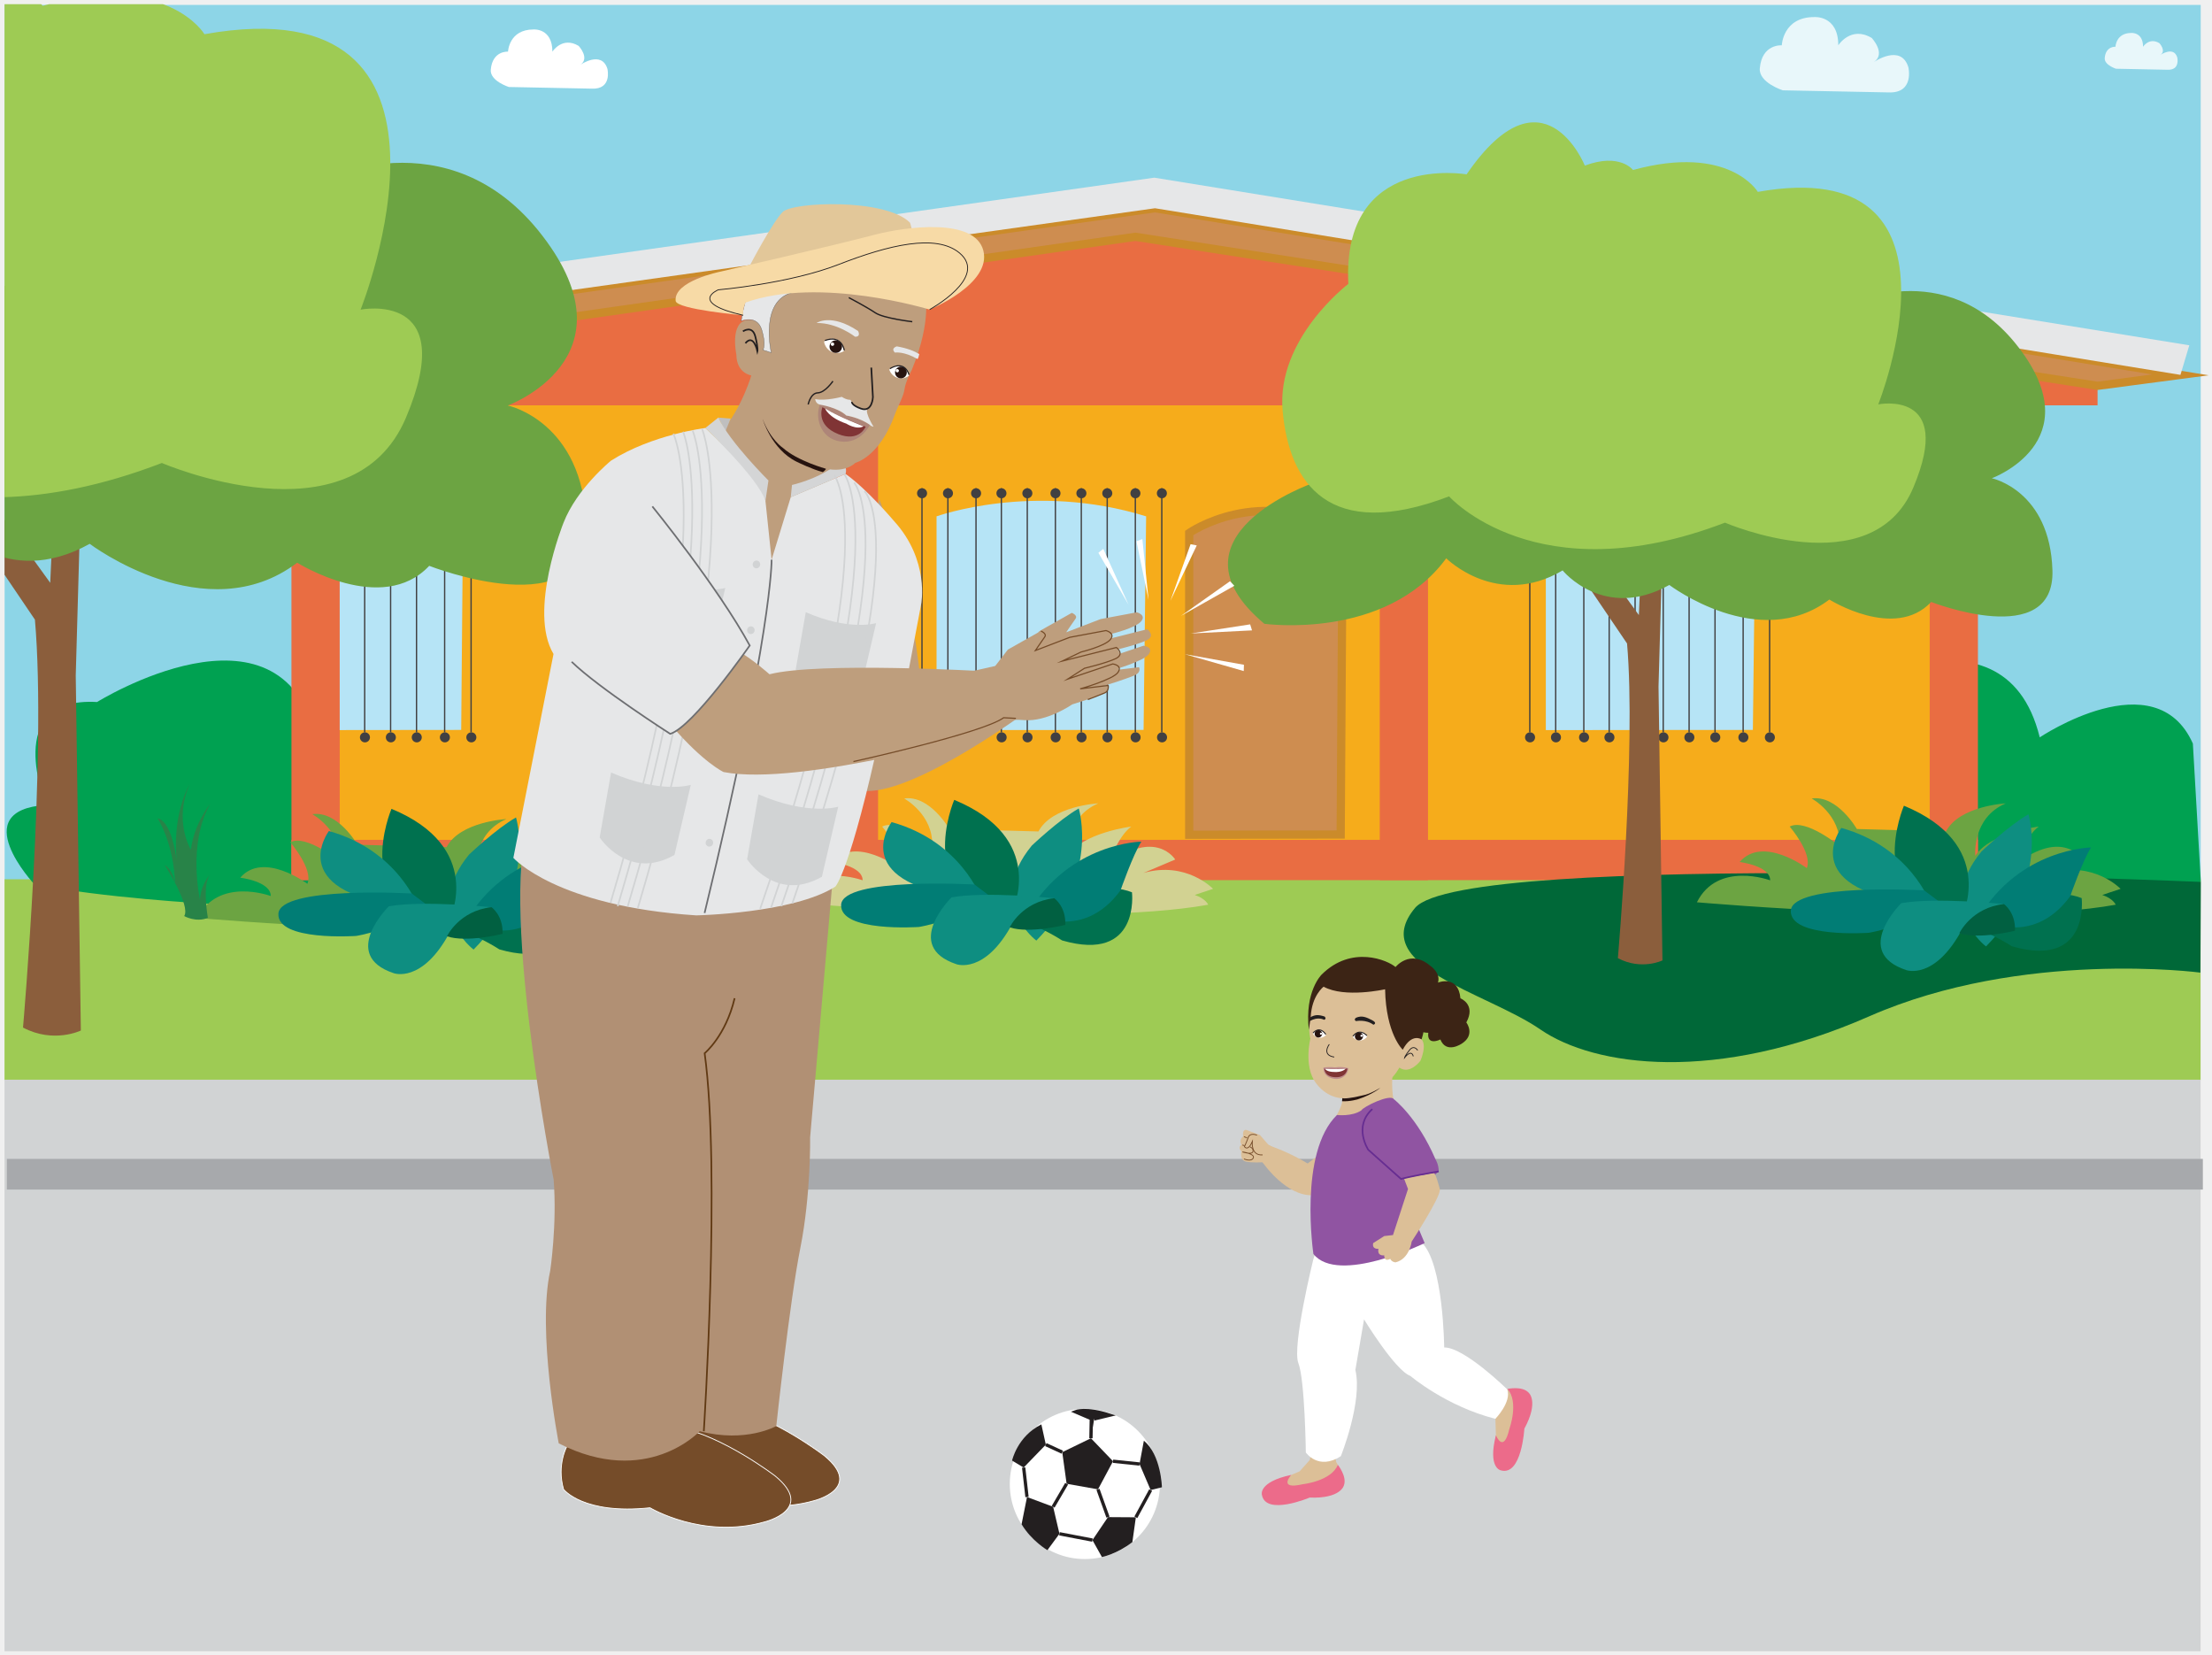
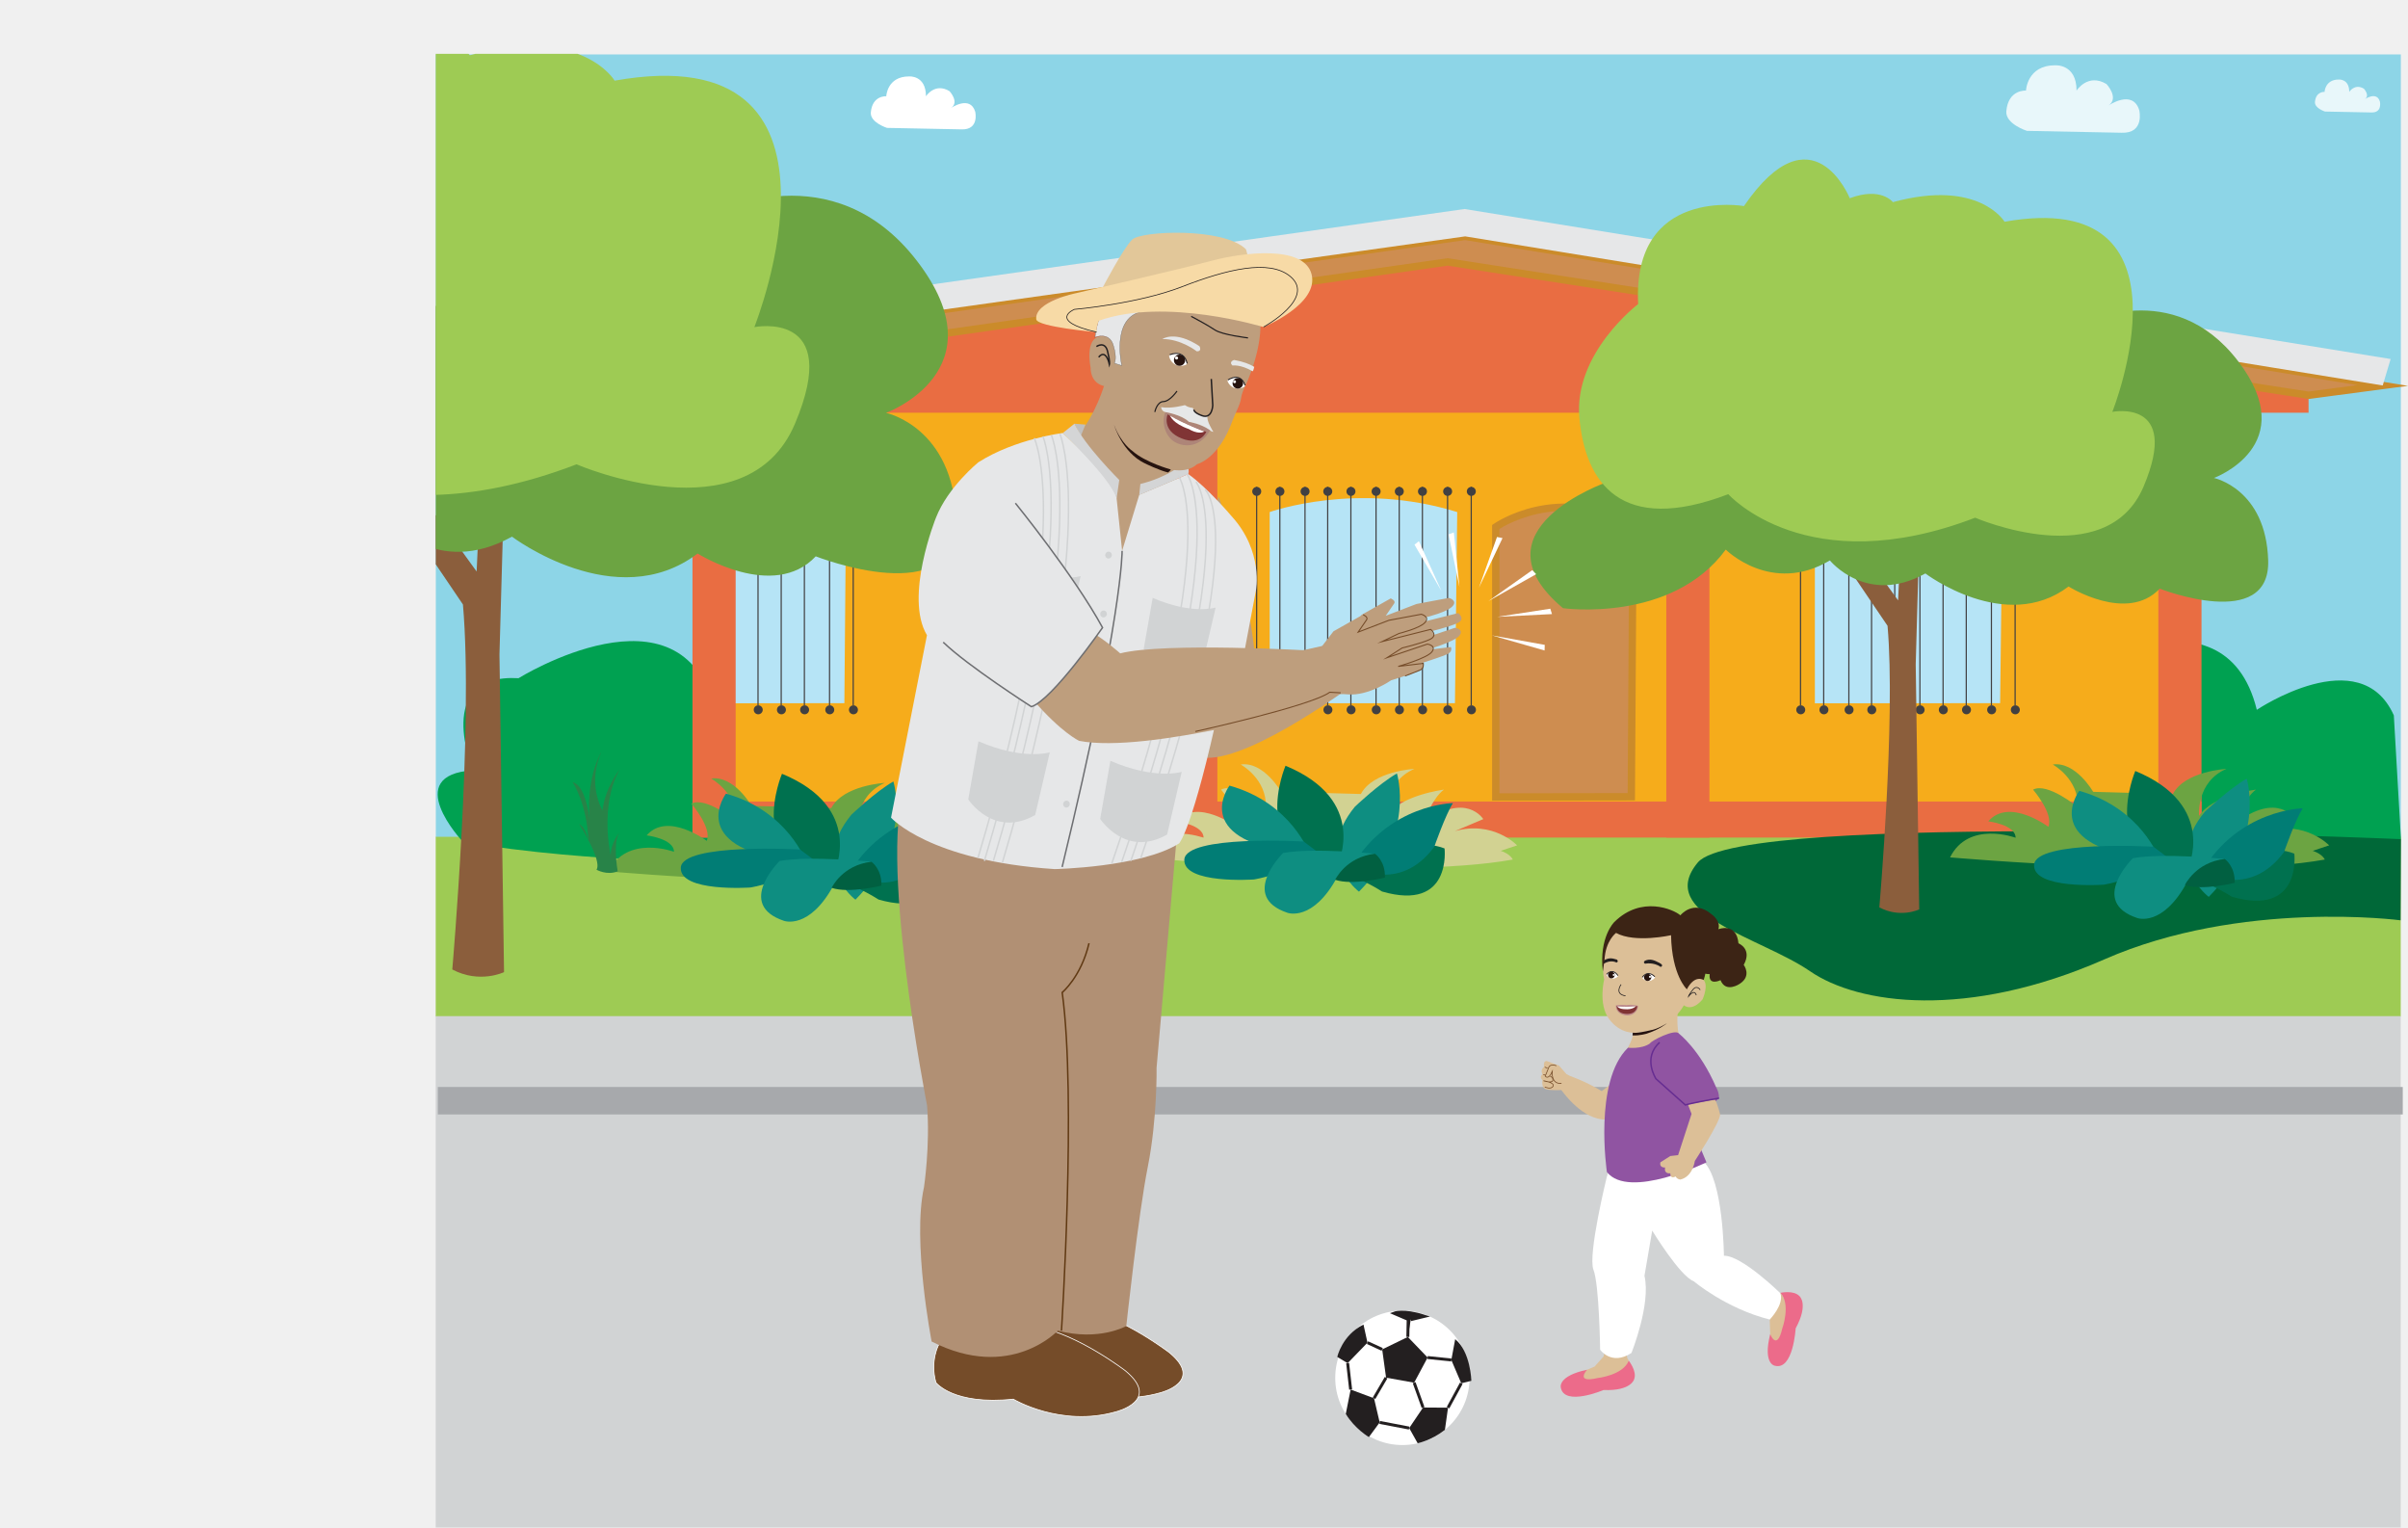
- <svg xmlns="http://www.w3.org/2000/svg" viewBox="293.06 33.97 1343.64 1004.76">
+ <svg xmlns="http://www.w3.org/2000/svg" viewBox="0 0 1634.7 1036.73">
  <defs>
    <style>
      .cls-1, .cls-2, .cls-3, .cls-4, .cls-5, .cls-6, .cls-7, .cls-8, .cls-9, .cls-10, .cls-11, .cls-12, .cls-13 {
        fill: none;
      }

      .cls-14 {
        fill: #ce8d50;
        stroke: #cb8b2a;
        stroke-width: 5px;
      }

      .cls-14, .cls-2, .cls-3, .cls-15, .cls-16, .cls-4, .cls-5, .cls-17, .cls-18, .cls-19, .cls-20, .cls-6, .cls-7, .cls-8, .cls-9, .cls-10, .cls-11, .cls-12, .cls-13 {
        stroke-miterlimit: 10;
      }

      .cls-21 {
        clip-path: url(#clippath);
      }

      .cls-2 {
        stroke: #414042;
      }

      .cls-2, .cls-3 {
        stroke-width: .8px;
      }

      .cls-3, .cls-16, .cls-4, .cls-6, .cls-11, .cls-12 {
        stroke: #231f20;
      }

      .cls-22 {
        fill: #f7daa6;
      }

      .cls-23 {
        fill: #017d75;
      }

      .cls-24 {
        fill: #00a151;
      }

      .cls-25 {
        fill: #006838;
      }

      .cls-26 {
        fill: #00714f;
      }

      .cls-27 {
        fill: #ec6b8a;
      }

      .cls-28, .cls-15, .cls-19 {
        fill: #e6e7e8;
      }

      .cls-29 {
        fill: #f6ac1b;
      }

      .cls-30 {
        fill: #e96d42;
      }

      .cls-31, .cls-32 {
        fill: #fff;
      }

      .cls-33 {
        fill: #803435;
      }

      .cls-34 {
        fill: #016041;
      }

      .cls-35 {
        fill: #9ecb54;
      }

      .cls-36 {
        fill: #8b5e3c;
      }

      .cls-37, .cls-20 {
        fill: #9054a2;
      }

      .cls-38 {
        fill: #b6e4f6;
      }

      .cls-39 {
        fill: #8dd5e7;
      }

      .cls-40 {
        fill: #b19074;
      }

      .cls-41 {
        fill: #ae8578;
      }

      .cls-42 {
        fill: #a7a9ac;
      }

      .cls-43 {
        fill: #be9e7d;
      }

      .cls-44 {
        fill: #be8c8c;
      }

      .cls-45 {
        fill: #bfbfbf;
      }

      .cls-46 {
        fill: #d2d292;
      }

      .cls-47 {
        fill: #d1d3d4;
      }

      .cls-48 {
        fill: #e2c799;
      }

      .cls-49 {
        fill: #dcbf97;
      }

      .cls-50 {
        fill: #d4d5d6;
      }

      .cls-51, .cls-16 {
        fill: #231f20;
      }

      .cls-52 {
        fill: #414042;
      }

      .cls-53 {
        fill: #0e8e81;
      }

      .cls-54 {
        fill: #6ca442;
      }

      .cls-55 {
        fill: #288348;
      }

      .cls-56 {
        fill: #3c2415;
      }

      .cls-57 {
        fill: #26130f;
      }

      .cls-15 {
        stroke: #58595b;
        stroke-width: .2px;
      }

      .cls-16 {
        stroke-width: 2px;
      }

      .cls-4, .cls-5 {
        stroke-width: .7px;
      }

      .cls-5, .cls-13 {
        stroke: #754c29;
      }

      .cls-17 {
        fill: #754c29;
        stroke: #fff;
      }

      .cls-17, .cls-12, .cls-13 {
        stroke-width: .5px;
      }

      .cls-18 {
        fill: #00979c;
      }

      .cls-18, .cls-8 {
        stroke: #2e3192;
      }

      .cls-19, .cls-10 {
        stroke: #6d6e71;
      }

      .cls-20 {
        stroke: #662d91;
      }

      .cls-7 {
        stroke: #d1d3d4;
      }

      .cls-9 {
        stroke: #603913;
      }

      .cls-11 {
        stroke-width: .6px;
      }

      .cls-32 {
        opacity: .8;
      }
    </style>
    <clipPath id="clippath">
      <rect class="cls-1" x="295.81" y="36.53" width="401.13" height="636.28" />
    </clipPath>
  </defs>
  <g id="fondo">
    <rect class="cls-39" x="295.86" y="36.95" width="1333.99" height="531.26" />
    <rect class="cls-35" x="295.8" y="567.93" width="1333.97" height="122.01" />
    <path class="cls-24" d="M1360.7,570.89s-42.09-44.97,7.27-48.07c0,0-27.66-65.84,30.9-62.53,0,0,110.98-69.01,133.19,21.46,0,0,70.29-47.24,93.02,3.77l4.84,84s-74.54,18.86-164.09,13.24c0,0-64.82-3.58-105.12-11.88Z" />
    <path class="cls-24" d="M313.85,570.89s-42.09-44.97,7.27-48.07c0,0-27.66-65.84,30.9-62.53,0,0,110.98-69.01,133.19,21.46,0,0,70.29-47.24,93.02,3.77l4.84,84s-74.54,18.86-164.09,13.24c0,0-64.82-3.58-105.12-11.88Z" />
    <g>
      <rect class="cls-29" x="492.56" y="276.66" width="975.35" height="268.5" />
      <path class="cls-14" d="M1015.43,540.89v-183.27s43.06-30.04,93.14,0l-1.14,183.14-92,.14Z" />
      <path class="cls-38" d="M861.95,477.34v-129.8s58.86-21.28,127.31,0l-1.55,129.7-125.76,.1Z" />
      <path class="cls-38" d="M482.99,477.34v-129.8s42.23-21.28,91.34,0l-1.12,129.7-90.23,.1Z" />
      <path class="cls-38" d="M1232.05,477.34v-129.8s58.86-21.28,127.31,0l-1.55,129.7-125.76,.1Z" />
      <rect class="cls-30" x="470.1" y="277.78" width="29.3" height="290.68" />
      <rect class="cls-30" x="797.12" y="277.78" width="29.3" height="290.68" />
      <rect class="cls-30" x="1131.17" y="277.78" width="29.3" height="290.68" />
      <rect class="cls-30" x="1465.22" y="277.78" width="29.3" height="290.68" />
      <polygon class="cls-30" points="396.26 280.13 1567.19 280.13 1567.19 268.27 982.74 177.78 398.89 260.73 396.26 280.13" />
      <polygon class="cls-14" points="398.89 260.73 361.78 249.18 994.64 160.43 1617.54 261.62 1567.19 268.27 982.74 177.78 398.89 260.73" />
      <polygon class="cls-28" points="361.78 249.18 361.78 231.4 994.21 141.86 1622.91 243.66 1617.54 261.62 994.64 160.43 361.78 249.18" />
      <rect class="cls-30" x="470.1" y="544" width="1024.42" height="24.46" />
      <g>
        <line class="cls-2" x1="1222.31" y1="330.45" x2="1222.31" y2="478.7" />
        <circle class="cls-52" cx="1222.35" cy="333.52" r="3.05" />
        <circle class="cls-52" cx="1222.46" cy="481.75" r="3.05" />
        <line class="cls-2" x1="1238.04" y1="330.45" x2="1238.04" y2="478.7" />
        <circle class="cls-52" cx="1238.09" cy="333.52" r="3.05" />
        <circle class="cls-52" cx="1238.2" cy="481.75" r="3.05" />
        <line class="cls-2" x1="1255.12" y1="330.45" x2="1255.12" y2="478.7" />
        <circle class="cls-52" cx="1255.17" cy="333.52" r="3.05" />
        <circle class="cls-52" cx="1255.27" cy="481.75" r="3.05" />
        <line class="cls-2" x1="1270.53" y1="330.45" x2="1270.53" y2="478.7" />
        <circle class="cls-52" cx="1270.57" cy="333.52" r="3.05" />
        <circle class="cls-52" cx="1270.68" cy="481.75" r="3.05" />
        <line class="cls-2" x1="1286.27" y1="330.45" x2="1286.27" y2="478.7" />
        <circle class="cls-52" cx="1286.31" cy="333.52" r="3.05" />
        <circle class="cls-52" cx="1286.42" cy="481.75" r="3.05" />
        <line class="cls-2" x1="1303.35" y1="330.45" x2="1303.35" y2="478.7" />
        <circle class="cls-52" cx="1303.39" cy="333.52" r="3.05" />
        <circle class="cls-52" cx="1303.5" cy="481.75" r="3.05" />
        <line class="cls-2" x1="1319.08" y1="330.45" x2="1319.08" y2="478.7" />
        <circle class="cls-52" cx="1319.13" cy="333.52" r="3.05" />
        <circle class="cls-52" cx="1319.24" cy="481.75" r="3.05" />
        <line class="cls-2" x1="1334.82" y1="330.45" x2="1334.82" y2="478.7" />
        <circle class="cls-52" cx="1334.87" cy="333.52" r="3.05" />
        <circle class="cls-52" cx="1334.98" cy="481.75" r="3.05" />
        <line class="cls-2" x1="1351.9" y1="330.45" x2="1351.9" y2="478.7" />
        <circle class="cls-52" cx="1351.95" cy="333.52" r="3.05" />
        <circle class="cls-52" cx="1352.05" cy="481.75" r="3.05" />
        <line class="cls-2" x1="1367.98" y1="330.45" x2="1367.98" y2="478.7" />
        <circle class="cls-52" cx="1368.02" cy="333.52" r="3.05" />
        <circle class="cls-52" cx="1368.13" cy="481.75" r="3.05" />
      </g>
      <g>
        <line class="cls-2" x1="853.1" y1="330.45" x2="853.1" y2="478.7" />
        <circle class="cls-52" cx="853.15" cy="333.52" r="3.05" />
        <circle class="cls-52" cx="853.25" cy="481.75" r="3.05" />
        <line class="cls-2" x1="868.84" y1="330.45" x2="868.84" y2="478.7" />
        <circle class="cls-52" cx="868.89" cy="333.52" r="3.05" />
        <circle class="cls-52" cx="868.99" cy="481.75" r="3.05" />
        <line class="cls-2" x1="885.92" y1="330.45" x2="885.92" y2="478.7" />
        <circle class="cls-52" cx="885.96" cy="333.52" r="3.05" />
        <circle class="cls-52" cx="886.07" cy="481.75" r="3.05" />
        <line class="cls-2" x1="901.32" y1="330.45" x2="901.32" y2="478.7" />
        <circle class="cls-52" cx="901.37" cy="333.52" r="3.05" />
        <circle class="cls-52" cx="901.48" cy="481.75" r="3.05" />
        <line class="cls-2" x1="917.06" y1="330.45" x2="917.06" y2="478.7" />
        <circle class="cls-52" cx="917.11" cy="333.52" r="3.05" />
        <circle class="cls-52" cx="917.21" cy="481.75" r="3.05" />
        <line class="cls-2" x1="934.14" y1="330.45" x2="934.14" y2="478.7" />
        <circle class="cls-52" cx="934.19" cy="333.52" r="3.05" />
        <circle class="cls-52" cx="934.29" cy="481.75" r="3.05" />
        <line class="cls-2" x1="949.88" y1="330.45" x2="949.88" y2="478.7" />
        <circle class="cls-52" cx="949.93" cy="333.52" r="3.05" />
        <circle class="cls-52" cx="950.03" cy="481.75" r="3.05" />
        <line class="cls-2" x1="965.62" y1="330.45" x2="965.62" y2="478.7" />
        <circle class="cls-52" cx="965.66" cy="333.52" r="3.05" />
        <circle class="cls-52" cx="965.77" cy="481.75" r="3.05" />
        <line class="cls-2" x1="982.7" y1="330.45" x2="982.7" y2="478.7" />
        <circle class="cls-52" cx="982.74" cy="333.52" r="3.05" />
        <circle class="cls-52" cx="982.85" cy="481.75" r="3.05" />
        <line class="cls-2" x1="998.77" y1="330.45" x2="998.77" y2="478.7" />
        <circle class="cls-52" cx="998.82" cy="333.52" r="3.05" />
        <circle class="cls-52" cx="998.92" cy="481.75" r="3.05" />
      </g>
      <g>
        <line class="cls-2" x1="514.59" y1="330.45" x2="514.59" y2="478.7" />
        <circle class="cls-52" cx="514.64" cy="333.52" r="3.05" />
        <circle class="cls-52" cx="514.74" cy="481.75" r="3.05" />
        <line class="cls-2" x1="530.33" y1="330.45" x2="530.33" y2="478.7" />
        <circle class="cls-52" cx="530.38" cy="333.52" r="3.05" />
        <circle class="cls-52" cx="530.48" cy="481.75" r="3.05" />
        <line class="cls-2" x1="546.07" y1="330.45" x2="546.07" y2="478.7" />
        <circle class="cls-52" cx="546.11" cy="333.52" r="3.05" />
        <circle class="cls-52" cx="546.22" cy="481.75" r="3.05" />
        <line class="cls-2" x1="563.15" y1="330.45" x2="563.15" y2="478.7" />
        <circle class="cls-52" cx="563.19" cy="333.52" r="3.05" />
        <circle class="cls-52" cx="563.3" cy="481.75" r="3.05" />
        <line class="cls-2" x1="579.22" y1="330.45" x2="579.22" y2="478.7" />
        <circle class="cls-52" cx="579.27" cy="333.52" r="3.05" />
        <circle class="cls-52" cx="579.37" cy="481.75" r="3.05" />
      </g>
    </g>
    <path class="cls-31" d="M652.55,87.8l-50.4-1s-11.56-3.67-10.98-10.48c1-11.74,10.48-10.98,10.48-10.98,0,0,.5-13.47,15.47-13.47,0,0,11.48-1,11.48,13.47,0,0,5.99-9.48,15.97-3.49,0,0,6.99,7.49,1,11.48,0,0,12.97-8.98,16.47,2.5,0,0,2.99,12.48-9.48,11.98" />
    <path class="cls-32" d="M1609.71,76.33l-31.34-.62s-7.19-2.28-6.83-6.52c.62-7.3,6.52-6.83,6.52-6.83,0,0,.31-8.38,9.62-8.38,0,0,7.14-.62,7.14,8.38,0,0,3.72-5.9,9.93-2.17,0,0,4.34,4.65,.62,7.14,0,0,8.07-5.58,10.24,1.55,0,0,1.86,7.76-5.9,7.45" />
    <path class="cls-32" d="M1440.19,90.09l-64.19-1.27s-14.72-4.67-13.98-13.35c1.27-14.96,13.35-13.98,13.35-13.98,0,0,.64-17.16,19.7-17.16,0,0,14.62-1.27,14.62,17.16,0,0,7.63-12.08,20.34-4.45,0,0,8.9,9.53,1.27,14.62,0,0,16.52-11.44,20.97,3.18,0,0,3.81,15.89-12.08,15.25" />
    <rect class="cls-47" x="295.8" y="689.65" width="1333.97" height="347.08" />
    <rect class="cls-42" x="297.23" y="737.73" width="1333.92" height="18.64" />
    <g class="cls-21">
      <g>
        <path class="cls-36" d="M307.04,658s14.46-165.46,7.23-247.74l-74.38-109.8,15.27-7.23,68.41,94.67,4.13-90.33h15.5l-4.13,146.67,3.1,215.54s-16.53,8.05-35.13-1.79Z" />
        <path class="cls-54" d="M66.87,284.01s-120.29,42.01-38.19,110.75c0,0,95.47,13.37,143.21-51.55,0,0,40.1,40.1,91.65,9.55,0,0,32.46,40.1,84.02,11.46,0,0,70.65,53.46,126.02,11.46,0,0,51.55,32.46,80.2,1.91,0,0,97.38,38.19,95.47-24.82-1.91-63.01-47.74-72.56-47.74-72.56,0,0,78.29-28.64,21-103.11-57.28-74.47-137.48-32.46-137.48-32.46L66.87,284.01Z" />
        <path class="cls-35" d="M94.8,127.18s-56.9,43.11-51.73,100.01c5.17,56.9,36.21,103.46,131.05,67.25,0,0,68.98,77.6,217.27,20.69,0,0,115.53,50.01,148.3-27.59,32.76-77.6-27.59-65.53-27.59-65.53,0,0,79.32-198.3-94.84-167.27,0,0-22.42-37.94-98.29-17.24,0,0-10.35-13.8-37.94-3.45,0,0-32.76-81.05-93.12,6.9,0,0-98.29-17.24-93.12,86.22Z" />
      </g>
    </g>
    <path class="cls-54" d="M413.03,591.43s176.52,15.58,254.4,1.48c0,0-1.48-3.71-8.16-5.93l11.13-3.71s-16.32-17.06-42.28-9.64l19.28-8.16s-11.87-19.28-40.79,2.97c0,0,5.93-17.06,14.09-22.99,0,0-29.67,3.71-38.57,17.8,0,0-2.23-22.99,18.54-31.89,0,0-28.18,1.48-36.34,17.06l-54.14-1.48s-11.87-20.77-27.44-18.54c0,0,17.8,9.64,17.06,28.93,0,0-20.77-17.06-30.41-11.87,0,0,14.09,16.32,10.38,25.22,0,0-26.7-20.03-40.79-3.71,0,0,18.54,2.23,18.54,11.13,0,0-31.89-11.87-44.5,13.35Z" />
    <path class="cls-46" d="M772.56,581.9s176.52,15.58,254.4,1.48c0,0-1.48-3.71-8.16-5.93l11.13-3.71s-16.32-17.06-42.28-9.64l19.28-8.16s-11.87-19.28-40.79,2.97c0,0,5.93-17.06,14.09-22.99,0,0-29.67,3.71-38.57,17.8,0,0-2.23-22.99,18.54-31.89,0,0-28.18,1.48-36.34,17.06l-54.14-1.48s-11.87-20.77-27.44-18.54c0,0,17.8,9.64,17.06,28.93,0,0-20.77-17.06-30.41-11.87,0,0,14.09,16.32,10.38,25.22,0,0-26.7-20.03-40.79-3.71,0,0,18.54,2.23,18.54,11.13,0,0-31.89-11.87-44.5,13.35Z" />
    <g>
      <path class="cls-53" d="M606.5,530.38s12.8,41.37-25.77,80.23c0,0-31.11-23.19-2.76-57.67,0,0,16.69-15.87,28.54-22.56Z" />
      <path class="cls-26" d="M572.89,599.91s38.42-29.53,65.94-18.64c0,0,5.16,43.01-42.43,29.24,0,0-14.62-9.46-23.51-10.61Z" />
      <path class="cls-23" d="M644.53,550.52s-43.3,.51-68.37,42.79c0,0,31.65,19.5,55.71-13.17,0,0,7.6-21.78,12.66-29.63Z" />
      <path class="cls-26" d="M530.86,525.16s-26.38,61.97,35.59,66.57c0,0,20.86-43.25-35.59-66.57Z" />
      <path class="cls-53" d="M492.82,538.65s-27,35.89,43.25,45.4l11.04,.61s-12.27-34.36-54.3-46.02Z" />
      <path class="cls-23" d="M543.16,576.57s-80.07-4.6-80.99,12.27c-.92,16.87,47.24,13.5,47.24,13.5,0,0,26.08-3.99,42.33-19.33" />
      <path class="cls-53" d="M591.62,584.9s-41.67-4.3-62.38-.54c0,0-30.11,29.58,2.96,40.6,0,0,17.21,6.45,33.88-24.47,0,0,11.02-13.44,25.54-15.59Z" />
      <path class="cls-34" d="M591.62,584.9s7.14,4.91,6.71,16.17c0,0-21.88,5.52-33.78,1.49,0,0,7.39-15.56,27.07-17.66Z" />
    </g>
    <g>
      <path class="cls-53" d="M948.33,524.93s12.8,41.37-25.77,80.23c0,0-31.11-23.19-2.76-57.67,0,0,16.69-15.87,28.54-22.56Z" />
      <path class="cls-26" d="M914.71,594.47s38.42-29.53,65.94-18.64c0,0,5.16,43.01-42.43,29.24,0,0-14.62-9.46-23.51-10.61Z" />
      <path class="cls-23" d="M986.35,545.08s-43.3,.51-68.37,42.79c0,0,31.65,19.5,55.71-13.17,0,0,7.6-21.78,12.66-29.63Z" />
      <path class="cls-26" d="M872.68,519.71s-26.38,61.97,35.59,66.57c0,0,20.86-43.25-35.59-66.57Z" />
      <path class="cls-53" d="M834.64,533.21s-27,35.89,43.25,45.4l11.04,.61s-12.27-34.36-54.3-46.02Z" />
      <path class="cls-23" d="M884.99,571.12s-80.07-4.6-80.99,12.27c-.92,16.87,47.24,13.5,47.24,13.5,0,0,26.08-3.99,42.33-19.33" />
      <path class="cls-53" d="M933.45,579.45s-41.67-4.3-62.38-.54c0,0-30.11,29.58,2.96,40.6,0,0,17.21,6.45,33.88-24.47,0,0,11.02-13.44,25.54-15.59Z" />
      <path class="cls-34" d="M933.45,579.45s7.14,4.91,6.71,16.17c0,0-21.88,5.52-33.78,1.49,0,0,7.39-15.56,27.07-17.66Z" />
    </g>
    <path class="cls-25" d="M1629.91,569.53s-447.77-19.41-477.29,15.79,43.14,51.09,76.06,73.79,106.72,32.92,199.81-7.95c93.09-40.87,201.17-26.54,201.17-26.54l.25-55.1Z" />
    <path class="cls-55" d="M404.94,590.27s7.01,4.06,14.39,1.11c0,0-3.69-20.66,1.48-26.56,0,0-5.9,6.27-6.27,15.49,0,0-7.75-33.93,6.27-58.28,0,0-9.96,12.17-11.8,28.03,0,0-10.7-17.71-.74-39.84,0,0-11.8,19.18-7.38,50.53,0,0-2.21-27.66-12.17-29.88,0,0,9.96,14.75,10.7,40.21,0,0-1.11-8.85-6.27-11.8,0,0,15.86,24.71,11.8,30.98Z" />
    <g>
      <path class="cls-36" d="M1275.8,615.84s11.16-127.63,5.58-191.1l-57.38-84.7,11.78-5.58,52.77,73.03,3.19-69.68h11.95l-3.19,113.14,2.39,166.26s-12.75,6.21-27.1-1.38Z" />
      <path class="cls-54" d="M1090.54,327.35s-92.79,32.4-29.46,85.43c0,0,73.65,10.31,110.47-39.77,0,0,30.93,30.93,70.7,7.36,0,0,25.04,30.93,64.81,8.84,0,0,54.5,41.24,97.21,8.84,0,0,39.77,25.04,61.86,1.47,0,0,75.12,29.46,73.65-19.15-1.47-48.61-36.82-55.97-36.82-55.97,0,0,60.39-22.09,16.2-79.54-44.19-57.44-106.05-25.04-106.05-25.04l-322.57,107.52Z" />
      <path class="cls-35" d="M1112.09,206.37s-43.9,33.25-39.91,77.15c3.99,43.9,27.93,79.81,101.09,51.88,0,0,53.21,59.86,167.6,15.96,0,0,89.12,38.57,114.39-21.28,25.27-59.86-21.28-50.55-21.28-50.55,0,0,61.19-152.97-73.16-129.03,0,0-17.29-29.26-75.82-13.3,0,0-7.98-10.64-29.26-2.66,0,0-25.27-62.52-71.83,5.32,0,0-75.82-13.3-71.83,66.51Z" />
    </g>
    <path class="cls-54" d="M1323.81,581.9s176.52,15.58,254.4,1.48c0,0-1.48-3.71-8.16-5.93l11.13-3.71s-16.32-17.06-42.28-9.64l19.28-8.16s-11.87-19.28-40.79,2.97c0,0,5.93-17.06,14.09-22.99,0,0-29.67,3.71-38.57,17.8,0,0-2.23-22.99,18.54-31.89,0,0-28.18,1.48-36.34,17.06l-54.14-1.48s-11.87-20.77-27.44-18.54c0,0,17.8,9.64,17.06,28.93,0,0-20.77-17.06-30.41-11.87,0,0,14.09,16.32,10.38,25.22,0,0-26.7-20.03-40.79-3.71,0,0,18.54,2.23,18.54,11.13,0,0-31.89-11.87-44.5,13.35Z" />
    <g>
      <path class="cls-53" d="M1525.2,528.48s12.8,41.37-25.77,80.23c0,0-31.11-23.19-2.76-57.67,0,0,16.69-15.87,28.54-22.56Z" />
      <path class="cls-26" d="M1491.59,598.01s38.42-29.53,65.94-18.64c0,0,5.16,43.01-42.43,29.24,0,0-14.62-9.46-23.51-10.61Z" />
      <path class="cls-23" d="M1563.23,548.62s-43.3,.51-68.37,42.79c0,0,31.65,19.5,55.71-13.17,0,0,7.6-21.78,12.66-29.63Z" />
      <path class="cls-26" d="M1449.56,523.26s-26.38,61.97,35.59,66.57c0,0,20.86-43.25-35.59-66.57Z" />
      <path class="cls-53" d="M1411.52,536.75s-27,35.89,43.25,45.4l11.04,.61s-12.27-34.36-54.3-46.02Z" />
      <path class="cls-23" d="M1461.86,574.67s-80.07-4.6-80.99,12.27c-.92,16.87,47.24,13.5,47.24,13.5,0,0,26.08-3.99,42.33-19.33" />
      <path class="cls-53" d="M1510.32,583s-41.67-4.3-62.38-.54c0,0-30.11,29.58,2.96,40.6,0,0,17.21,6.45,33.88-24.47,0,0,11.02-13.44,25.54-15.59Z" />
      <path class="cls-34" d="M1510.32,583s7.14,4.91,6.71,16.17c0,0-21.88,5.52-33.78,1.49,0,0,7.39-15.56,27.07-17.66Z" />
    </g>
  </g>
  <g id="Layer_1" data-name="Layer 1">
    <g>
      <path class="cls-17" d="M669.96,900.17s-6.3,11.02-2.1,25.72c0,0,11.55,15.22,51.43,11.02,0,0,31.49,18.89,68.23,8.4,0,0,30.44-7.35,6.3-27.29,0,0-31.49-24.14-57.73-28.87,0,0-20.99,20.99-66.13,11.02Z" />
      <path class="cls-17" d="M637.51,912.11s-6.43,11.25-2.14,26.25c0,0,11.79,15.54,52.51,11.25,0,0,32.15,19.29,69.65,8.57,0,0,31.08-7.5,6.43-27.86,0,0-32.15-24.65-58.94-29.47,0,0-21.43,21.43-67.51,11.25Z" />
      <path class="cls-40" d="M615.89,529.96s88.47,50.94,185.82,5.28l-16.55,189.43s.54,34.64-5.95,67.18c-6.49,32.54-14.6,108.11-14.6,108.11,0,0-18.39,10.5-46.51,3.15,0,0-32.1,34.67-85.64,7.38,0,0-13.3-68.06-5.19-104.8,0,0,4.24-28.13,2.08-55.42,0,0-34.55-175.7-13.46-220.31Z" />
      <path class="cls-9" d="M720.58,903.11s10.3-158.11,.51-229.52c0,0,12.83-10.58,18.2-33.41" />
      <path class="cls-43" d="M749.77,260.92s-5.79,20.61-18.65,35.52c0,0-10.64,67.23,34.19,79.49,0,0,39.99-26.2,33-66.85l-48.54-48.17Z" />
      <path class="cls-8" d="M815.38,405.86c1.17,29.45-15.19,62.61-15.19,62.61,0,0,4.04,24.39,3.16,36.62" />
      <path class="cls-43" d="M910.54,436.53l13.86-19.28,19.7-11.11s3.78,1.49,2.29,3.55-5.69,8.26-5.69,8.26l20.91-8.03,21.99-4.11s6.07,1.59,2.52,5.6-17.65,7.43-17.65,7.43l-11.58,5.56,33.05-8.31s5.37,4.06-.56,6.82c-5.93,2.76-18.81,5.79-18.81,5.79l-10.32,6.63,27.45-9.25s6.21,.75,3.18,5.14c-3.03,4.39-22.97,9.99-22.97,9.99l17.04-2.06s1.31,2.52-1.59,4.34c-2.89,1.82-19.89,7.05-19.89,7.05,0,0-15.31,10.69-29.22,9.53-13.91-1.17-19.75,2.76-19.75,2.76l-3.97-26.28Z" />
      <polygon class="cls-31" points="960.25 369.67 978.6 401.23 963.24 367.29 960.25 369.67" />
      <polygon class="cls-31" points="983.38 362.66 990.75 398.42 986.97 361.35 983.38 362.66" />
      <polygon class="cls-31" points="1016.26 364.45 1004 398.84 1020.01 365.2 1016.26 364.45" />
      <polygon class="cls-31" points="1040.2 386.94 1010.39 408.01 1042.84 389.7 1040.2 386.94" />
      <polygon class="cls-31" points="1052.45 413.13 1016.37 418.67 1053.58 416.78 1052.45 413.13" />
      <polygon class="cls-31" points="1048.67 437.67 1012.74 431.23 1048.55 441.49 1048.67 437.67" />
      <path class="cls-43" d="M827.13,336.96s18.7,46.75,25.22,111.59l56.27-12.62,12.96,26.66s-70.17,52.7-102.39,51.73c0,0-10.27,1.77-21.08-8.94" />
      <path class="cls-43" d="M890.45,447.68l14.81-19.22,19.7-11.11s3.78,1.49,2.29,3.55-5.69,8.26-5.69,8.26l20.91-8.03,21.99-4.11s6.07,1.59,2.52,5.6-17.65,7.43-17.65,7.43l-11.58,5.56,33.05-8.31s5.37,4.06-.56,6.82c-5.93,2.76-18.81,5.79-18.81,5.79l-10.32,6.63,27.45-9.25s6.21,.75,3.18,5.14c-3.03,4.39-22.97,9.99-22.97,9.99l17.04-2.06s1.31,2.52-1.59,4.34-19.89,7.05-19.89,7.05c0,0-15.31,10.69-29.22,9.53-13.91-1.17-20.9,3.33-20.9,3.33l-3.77-26.92Z" />
      <path class="cls-5" d="M925.37,417.22s3.78,1.49,2.29,3.55c-1.49,2.05-5.69,8.26-5.69,8.26l20.91-8.03,21.99-4.11s6.07,1.59,2.52,5.6c-3.55,4.02-17.65,7.43-17.65,7.43l-11.58,5.56,33.05-8.31s5.37,4.06-.56,6.82c-5.93,2.76-18.81,5.79-18.81,5.79l-10.32,6.63,27.45-9.25s6.21,.75,3.18,5.14c-3.03,4.39-22.97,9.99-22.97,9.99l17.04-2.06s.59,3.32-1.99,4.47-10.41,4.1-10.41,4.1" />
      <path class="cls-18" d="M810.34,513.36c1.07,6.32,2.35-86.55-2.57-129.87" />
      <g>
        <polygon class="cls-45" points="729.41 287.57 736.89 288.16 733.65 295.99 729.41 287.57" />
        <path class="cls-28" d="M629.28,431.12l-24.39,123.82s25.84,29.34,111.06,34.92c0,0,58.85-1.16,84.52-17.46,0,0,9.19-9.21,27.79-95.69,0,0,1.38,2.38,9.8,1.01l14.54-76.89s5.31-26.52-16.48-50.44c0,0-16.23-19.27-29.45-28.64l-33.28,14.12-11.63,37.99-3.74-35.69s.64-9.99-36.52-44.28c0,0-32.21,3.88-57.34,19.86,0,0-20.67,16.8-28.79,37.65,0,0-21.68,53.74-6.09,79.72Z" />
        <path class="cls-50" d="M721.5,293.89s32.06,30.29,36.52,44.28l1.82-12.41s-23.56-23.4-30.43-38.2l-7.91,6.32Z" />
        <path class="cls-50" d="M795.2,310.45s14.01,2.81,11.47,11.31l-33.28,14.12,.76-7.41s14.91-3.3,26.14-11.64c0,0-5.72-2.14-5.08-6.38Z" />
        <path class="cls-10" d="M761.76,373.87s.62,44.02-40.71,214.54" />
        <ellipse class="cls-47" cx="752.56" cy="376.75" rx="2.36" ry="2.28" transform="translate(214.69 1024.04) rotate(-76.87)" />
        <ellipse class="cls-47" cx="749.17" cy="416.7" rx="2.36" ry="2.28" transform="translate(173.17 1051.61) rotate(-76.87)" />
        <ellipse class="cls-47" cx="742.19" cy="459.18" rx="2.36" ry="2.28" transform="translate(126.41 1077.64) rotate(-76.87)" />
        <ellipse class="cls-47" cx="734.06" cy="497.52" rx="2.36" ry="2.28" transform="translate(82.79 1099.36) rotate(-76.87)" />
        <ellipse class="cls-47" cx="723.99" cy="545.75" rx="2.36" ry="2.28" transform="translate(28.03 1126.83) rotate(-76.87)" />
        <path class="cls-47" d="M690.89,384.39l-6.11,34.8s15.25,23.49,40.08,9.35l8.76-37.54s-15.93,5.01-42.74-6.61Z" />
        <path class="cls-47" d="M782.51,405.76l-6.11,34.8s15.25,23.49,40.08,9.35l8.76-37.54s-15.93,5.01-42.74-6.61Z" />
        <path class="cls-47" d="M664.24,503.11l-6.92,39.44s17.28,26.63,45.43,10.6l9.92-42.54s-18.05,5.67-48.43-7.5Z" />
        <path class="cls-47" d="M753.8,516.36l-6.92,39.44s17.28,26.63,45.43,10.6l9.92-42.54s-18.05,5.67-48.43-7.5Z" />
        <path class="cls-7" d="M708.02,296.18s27.45,63.25-39.76,288.09" />
        <path class="cls-7" d="M713.81,295.49s27.78,63.95-39.43,288.78" />
        <path class="cls-7" d="M719.52,294.39s28.19,66.12-39.02,290.96" />
        <path class="cls-7" d="M702.12,297.36s29.03,59.91-38.18,284.75" />
        <path class="cls-7" d="M805.82,321.69s32.59,41.69-44.37,263.38" />
        <path class="cls-7" d="M811.88,327.02s32.78,35.53-44.18,257.22" />
        <path class="cls-7" d="M818.1,332.19s33.22,28.7-43.74,250.38" />
        <path class="cls-7" d="M799.88,322.62s31.87,41.61-45.09,263.29" />
      </g>
      <path class="cls-43" d="M701.42,475.08c18.95,22.04,31.15,27.73,31.15,27.73,46.55,9.03,162.11-24.3,162.11-24.3l-4.65-36.96s-99.76-5.74-129.56,1.89c0,0-10.77-9.64-19.85-14.59" />
      <path class="cls-5" d="M811.46,496.46s78.33-17.23,91.25-26.63l7.44,.39" />
      <path class="cls-19" d="M689.32,341.51s40.16,49.47,59.15,84.46c0,0-34.3,49.32-48.29,53.66,0,0-43.19-27.62-59.85-43.75" />
      <path class="cls-43" d="M854.78,211.4s4.92,16.26-7.9,47.27c0,0-3.83,7.2-4.37,11.59-.54,4.39-4.13,10.52-5.78,15.15-9.35,26.2-24.16,29.66-24.16,29.66,0,0-6.55,7.33-21.62,2.55-15.06-4.78-28.12-14.5-31.44-22.61-3.32-8.11-11.35-22.76-9.48-32.93,0,0-9.58-.9-9.69-12.82,0,0-4.22-19.86,6.9-21.01,11.12-1.15,12.32,14.11,12.32,14.11,0,0-2.19-44,25.02-52.09,0,0,38.46-13.07,70.19,21.12Z" />
      <path class="cls-41" d="M791.13,279.67s8.24,.65,15.99,6.61c0,0,8.15,1.49,14.35,5.71,0,0-5.6,11.89-18.11,10.04-12.51-1.85-15.27-15.32-12.23-22.36Z" />
      <path class="cls-33" d="M792.62,281.26s-4.4,10.75,9.63,16.33c12.74,5.07,16.66-4.5,16.66-4.5,0,0-14.61-5.06-26.29-11.83Z" />
      <path class="cls-28" d="M812.46,238.46s-10.83-8.53-23.39-8.34c0,0,8.61-6.18,25.18,4.83,0,0,2.06,3.51-1.78,3.52Z" />
      <path class="cls-28" d="M850.31,251.96c-8.3-4.81-13.63-3.87-13.63-3.87-2.79-2.65,1.12-3.78,1.12-3.78,6.11,1.05,10.51,2.79,13.67,4.68,0,0-.71,3.24-1.16,2.98Z" />
      <path class="cls-31" d="M794.29,282.11s1.81,5.34,12.87,9.13c0,0,6.24,4.04,10.46,1.59,0,0-14.11-5.26-23.33-10.73Z" />
      <path class="cls-6" d="M744.34,235.19s5.71-3.98,7.51,3.11,1.29,9.01,1.29,9.01c0,0-2.24-11.01-7.3-4.9" />
      <path class="cls-15" d="M743.35,228.89s9.54-3.98,12.4,5.28c2.86,9.27,.76,12.32,.76,12.32l5.01,1.64s-7.28-31.71,12.95-36.5c0,0,3.08-20.99,19.05-18.7,15.97,2.29,28.29-10.03,62.27,22.16,0,0,11.35-21.17-27.07-41.05,0,0-25.87-13.75-38.63-2.56,0,0-18.78-4.46-32.07,17.84-13.29,22.29-14.66,39.56-14.66,39.56Z" />
      <path class="cls-57" d="M794.71,318.62s-17.19-4.71-26.04-12.62c0,0-7.53-4.84-12.37-17.6,0,0,5.37,18.48,20.67,25.97,.08,.04,.14,.06,.22,.1,.71,.34,9.34,4.58,15.73,6.21,0,0,2-1.55,1.78-2.06Z" />
      <path class="cls-3" d="M808.66,214.71s11.07,5.81,16.06,9.2c4.99,3.39,22.49,5.42,22.49,5.42" />
      <path class="cls-28" d="M804.38,274.95s-9.64,2.67-16.15,1.38c0,0,.16,2.77,2.9,3.35,0,0,11.15,1.79,15.99,6.61,0,0,8.13,1.2,14.35,5.71,0,0,.59,.84,2.24,1.12,0,0-5.18-8.07-3.85-10.8,0,0-7.3,.73-10.19-5.55,0,0-2.22,.21-5.29-1.81Z" />
      <path class="cls-6" d="M822.3,257.2l.99,17.9s-.33,9.52-7.31,6.99c-5.79-2.1-5.44-4.03-5.44-4.03" />
      <path class="cls-3" d="M783.97,279.61s1.37-6.92,5.85-7.07c4.48-.15,9.19-7.12,9.19-7.12" />
      <g>
        <path class="cls-31" d="M793.76,241.39s.12-.35,.48-.55c1.19-.67,3.79-1.8,6.9-.73,3.49,1.19,4.29,5.13,4.55,6.52,.04,.24-.03,.41-.03,.41,0,0-.05,.2-.22,.29-.78,.46-3.25,1.63-6.57,.55-1.98-.64-4.38-2.64-5.17-5.9-.06-.23,.02-.47,.06-.59Z" />
        <circle class="cls-57" cx="800.75" cy="244.47" r="3.81" />
        <circle class="cls-31" cx="798.72" cy="242.96" r="1.05" />
        <path class="cls-4" d="M805.9,246.7s-1.4-9.78-11.79-5.94" />
      </g>
      <g>
        <path class="cls-31" d="M833.37,258.31s.06-.34,.36-.58c1.01-.79,3.26-2.21,6.31-1.67,3.41,.61,4.72,4.15,5.16,5.41,.08,.22,.03,.39,.03,.39,0,0-.02,.19-.16,.31-.66,.54-2.79,1.98-6.03,1.45-1.93-.31-4.45-1.83-5.65-4.74-.08-.2-.05-.44-.02-.56Z" />
        <circle class="cls-57" cx="840.31" cy="260.17" r="3.57" />
        <circle class="cls-31" cx="838.09" cy="259.09" r="1" />
        <path class="cls-4" d="M845.25,261.6s-2.35-9.33-11.64-3.75" />
      </g>
      <g>
        <path class="cls-48" d="M748.59,195.1s13.8-26.41,19.96-32.46c6.16-6.05,62.28-8.41,77.27,6.55,0,0,2.23,6.31,.96,8.61" />
        <path class="cls-22" d="M744.51,225.44s-40.49-3.56-41.04-8.75c-1.27-12.08,27.19-17.76,27.19-17.76,0,0,68.35-15.73,93.18-22.28,18.8-4.96,61.38-10.83,66.54,9.51s-32.66,35.81-32.66,35.81c0,0-66.59-20.42-111.81-4.27,0,0-1.91,4.22-1.41,7.74Z" />
        <path class="cls-12" d="M857.73,221.97s35.87-19.53,18.22-34.33c-14.19-11.91-43.18-4.86-73.35,6.9-30.17,11.76-73.24,15.43-73.24,15.43,0,0-18.63,7.67,15.16,15.48" />
      </g>
    </g>
    <g>
      <path class="cls-49" d="M1090.23,759.81c-15.57,.49-29.05-18.42-29.05-18.42l-1.31-1.6,3.65-10.65,1.61,.88s10.83,3.58,22.24,10.52l5.46-4.14" />
      <path class="cls-49" d="M1208.7,877.44s11.6,12.61,.07,33.53c-7.97,14.46-7.05-5.47-7.05-5.47l-.31-9.91,7.28-18.15Z" />
      <path class="cls-49" d="M1077.44,929.64l5.07-2.16,6.12-6.86,.93-4.45,14.46,2.22,.74,3.52,.94,1.59s-4.28,17.69-25.97,13.61c0,0-11.98-.87-2.28-7.48Z" />
      <path class="cls-31" d="M1093.69,789.72l-2.92,9.18s-12.99,52.74-9.04,62.87c3.96,10.14,4.54,54.27,4.54,54.27,0,0,7.66,11.12,21.26,2.22,0,0,13.35-33.16,8.83-52.36l5.26-30.7s18.79,30.9,28.18,34.36c0,0,21.63,18.42,51.6,26.02,0,0,9.95-10.2,7.23-17.86,0,0-26.2-25.71-38.32-25.46,0,0-.41-51.42-13.76-63.78" />
      <path class="cls-27" d="M1208.7,877.44s8.94-1.99,12.87,2.23c0,0,6.48,5.2-2.57,21.92,0,0-1.62,28.95-14.32,25.28,0,0-8.02-1.32-2.95-21.37,0,0,4.56,11.74,8.17-3.79,0,0,6-16.38-1.2-24.27Z" />
      <path class="cls-27" d="M1105.7,923.5s5.74,7.15,3.68,12.54c0,0-1.8,8.11-20.8,7.37,0,0-26.69,11.33-29.01-1.69,0,0-2.36-7.78,17.87-12.09,0,0-8.52,9.28,7.01,5.66,0,0,17.35-1.85,21.24-11.79Z" />
      <path class="cls-49" d="M1138.96,685.96s-1.19,10.8,1.41,19.2c0,0-10.02,13.24-25.83,15.95,0,0-21.19,5.75-11.35-6.58,0,0,5.43-9.16,5.09-11.8,0,0,26.45-5.38,30.69-16.77Z" />
      <path class="cls-37" d="M1105.18,711.08s9.15,1.11,14.84-2.84c1.02-2.09,17.45-10.2,19.69-6.77,0,0,14.2,10.71,25.36,36.6,0,0,1.92,2.96,1.92,7.28l-19.41,17.69,10.87,25.84s-52.62,25.55-67.58,6.59c0,0-9.19-61.61,14.31-84.37Z" />
      <path class="cls-49" d="M1145.84,749.5l2.49,6.51-9.13,27.98-5.32,.61-6.69,4.26c-.91,3.95,3.19,3.5,3.19,3.5-.91,4.71,3.5,3.95,3.5,3.95,0,4.41,3.65,2.13,3.65,2.13,.91,1.98,3.19,2.13,3.19,2.13,8.52-1.98,9.84-12.63,9.84-12.63,0,0,17.15-26.19,17.15-31.53,0,0-2.02-8.49-3.6-10.22" />
      <path class="cls-49" d="M1088.02,742.98l-24.49-13.84-5.17-5.93-7.76-2.89s-3.04-1.52-2.43,3.8c0,0-2.74,1.83-1.06,5.02,0,0-2.43,1.67,0,3.95,0,0-1.06,5.32,2.59,6.24s10.19,.46,10.19,.46" />
      <path class="cls-13" d="M1056.59,723.34s-4.19-1.79-5.31,1.35c-1.12,3.14-2.32,5.61-2.32,5.61,0,0,2.02,3.21,4.78-2.99,0,0-.97,8.6,6.28,8" />
      <path class="cls-13" d="M1048.67,737.76s4.49,1.94,5.68-.6c1.2-2.54-6.58-3.66-6.58-3.66,0,0,5.76,1.94,6.35-.15s-1.79-2.92-1.79-2.92" />
      <line class="cls-13" x1="1048.67" y1="724.23" x2="1050.54" y2="724.98" />
      <line class="cls-13" x1="1047.7" y1="729.32" x2="1049.04" y2="729.69" />
      <path class="cls-20" d="M1126.65,707.5c-11.78,10.55-2.46,24.7-2.46,24.7l19.92,17.73s4.29-1.38,22.89-4.61" />
      <path class="cls-49" d="M1144.94,669.51s5.83-8.37,10.75-5.12c4.92,3.25,.17,13.78,.17,13.78,0,0-6.44,8.64-12.79,4.12,0,0-8.32,17.34-32.71,18.64,0,0-10.26,1.2-18.05-9.34-7.51-10.16-3.28-26.93-3.28-26.93,0,0-1.16-2.92-.61-13.37,.55-10.45,4.18-22.53,17.85-26.3,13.67-3.77,22.12-5.12,34.44,5.4,12.32,10.53,4.23,39.14,4.23,39.14Z" />
      <path class="cls-44" d="M1112.07,682.67s-3.5-1.19-7.99-.51c0,0-3.51-.47-7.09,.13,0,0-.76,4.79,5.13,6.51,5.89,1.72,9.87-2.42,9.95-6.13Z" />
      <path class="cls-33" d="M1111.49,682.89s-.24,5.63-7.55,5.24c-6.64-.35-6.43-5.36-6.43-5.36,0,0,7.46,.73,13.98,.11Z" />
      <path class="cls-51" d="M1116.81,654.06s5.86-1.23,10.52,2.21c0,0,2.77-.92-.8-2.76-3.57-1.84-6.22-3.05-9.85-1.46,0,0-1.6,1.22,.13,2.02Z" />
      <path class="cls-51" d="M1097.34,653.28s-3.55-2.2-8.55,.73c0,0-1.86-1.15,.12-2.24,2.92-1.62,4.94-1.75,8.77-.48,0,0,1.46,1.38-.34,1.99Z" />
      <path class="cls-31" d="M1110.49,682.94s-1.99,2.56-7.76,1.98c0,0-3.58,0-4.97-1.98,0,0,7.44,.55,12.73,0Z" />
      <path class="cls-57" d="M1108.46,700.84s1.4,.97,13.53-1.94c0,0,3.2-.55,9.65-4.41,0,0-4.74,4.12-13.79,7.06,0,0-4.77,1.45-9.58,1.18,0,0,.02-.77,.19-1.89Z" />
      <path class="cls-12" d="M1154.2,671.84s-2.15-3.66-4.95-.19c-2.81,3.47-3.01,4.66-3.01,4.66,0,0,4.05-5.53,5.29-.86" />
      <path class="cls-12" d="M1100.52,668.14s-4.91,6.53,2.99,7.75" />
      <g>
        <path class="cls-31" d="M1123.44,663.34s.02-.24-.14-.45c-.53-.71-1.76-2.06-3.89-2.25-2.37-.21-3.88,1.9-4.4,2.65-.09,.13-.09,.25-.09,.25,0,0-.02,.13,.05,.23,.34,.47,1.49,1.82,3.74,2.05,1.34,.14,3.28-.41,4.61-2.12,.09-.12,.11-.28,.12-.37Z" />
        <circle class="cls-57" cx="1118.51" cy="663.32" r="2.47" />
        <circle class="cls-31" cx="1120.1" cy="662.96" r=".68" />
        <path class="cls-11" d="M1114.88,663.29s3.4-5.41,8.53-.41" />
      </g>
      <g>
        <path class="cls-31" d="M1098.41,662.47s.06-.22-.06-.43c-.38-.72-1.33-2.14-3.25-2.61-2.15-.53-3.83,1.19-4.41,1.81-.1,.11-.12,.22-.12,.22,0,0-.04,.12,.01,.22,.24,.48,1.11,1.88,3.14,2.41,1.21,.32,3.07,.09,4.52-1.3,.1-.1,.14-.24,.16-.32Z" />
        <circle class="cls-57" cx="1093.89" cy="661.75" r="2.28" />
        <circle class="cls-31" cx="1095.46" cy="661.7" r=".64" />
        <path class="cls-11" d="M1090.64,661.3s3.79-4.83,7.76,.84" />
      </g>
      <path class="cls-56" d="M1153.97,638.42s7.67,11.73,2.59,26.74c0,0-5.92-4.13-11.42,6.28,0,0-10.2-9.35-10.73-36.71,0,0-24.49,5.51-37.34-1.56,0,0-7.21,5.27-7.84,18.44l-1.12,7.75c-2.71-23.35,7.72-33.51,7.72-33.51,18.33-18.29,40.36-8.64,44.92-4.62,0,0,8.73-11.03,20.94-.9,0,0,6.67,4.37,4.86,10.34,0,0,12.26-4.96,13.63,9.56,0,0,9.58,3.73,3.57,14.64,0,0,5.69,7.42-2.69,12.82,0,0-9.43,6.56-13.07-2.46,0,0-8.31,4.17-7.35-4.09,0,0-8.84,.47-8.88-7.36s2.21-15.37,2.21-15.37Z" />
    </g>
    <g>
      <circle class="cls-31" cx="952.04" cy="935.15" r="45.6" />
      <polygon class="cls-51" points="955.73 907.39 938.31 915.84 940.96 935.02 960.02 938.42 969.15 921.35 955.73 907.39" />
      <path class="cls-51" d="M913.59,959.65l3.31-16.57,15.87,5.93,3.84,16.39-7.32,9.94s-9.59-5.58-15.69-15.69Z" />
      <path class="cls-51" d="M980.9,970.46l2.11-15.07-16.94-.11-9.43,13.95,5.77,10.3s9.18-1.79,18.48-9.07Z" />
      <path class="cls-51" d="M925.62,898.97l2.71,12.3-13.46,13.91-7.04-4.24s3.14-14.65,17.79-21.97Z" />
      <path class="cls-51" d="M987.87,908.91l-2.62,14.12,6.75,15.82,6.85-1.7s-.52-19.88-10.99-28.25Z" />
      <line class="cls-16" x1="940.96" y1="935.02" x2="932.77" y2="949.01" />
      <line class="cls-16" x1="960.02" y1="938.42" x2="966.07" y2="955.28" />
      <line class="cls-16" x1="983.01" y1="955.39" x2="992.01" y2="938.85" />
      <line class="cls-16" x1="956.64" y1="969.23" x2="936.61" y2="965.4" />
      <line class="cls-16" x1="916.9" y1="943.08" x2="914.87" y2="925.18" />
      <line class="cls-16" x1="928.34" y1="911.26" x2="938.31" y2="915.84" />
      <path class="cls-16" d="M955.73,907.39l.23-11.91-9.77-4.19s6.45-2.62,20.93,2.09l-9.42,2.27" />
      <line class="cls-16" x1="969.15" y1="921.35" x2="985.26" y2="923.03" />
    </g>
  </g>
</svg>
